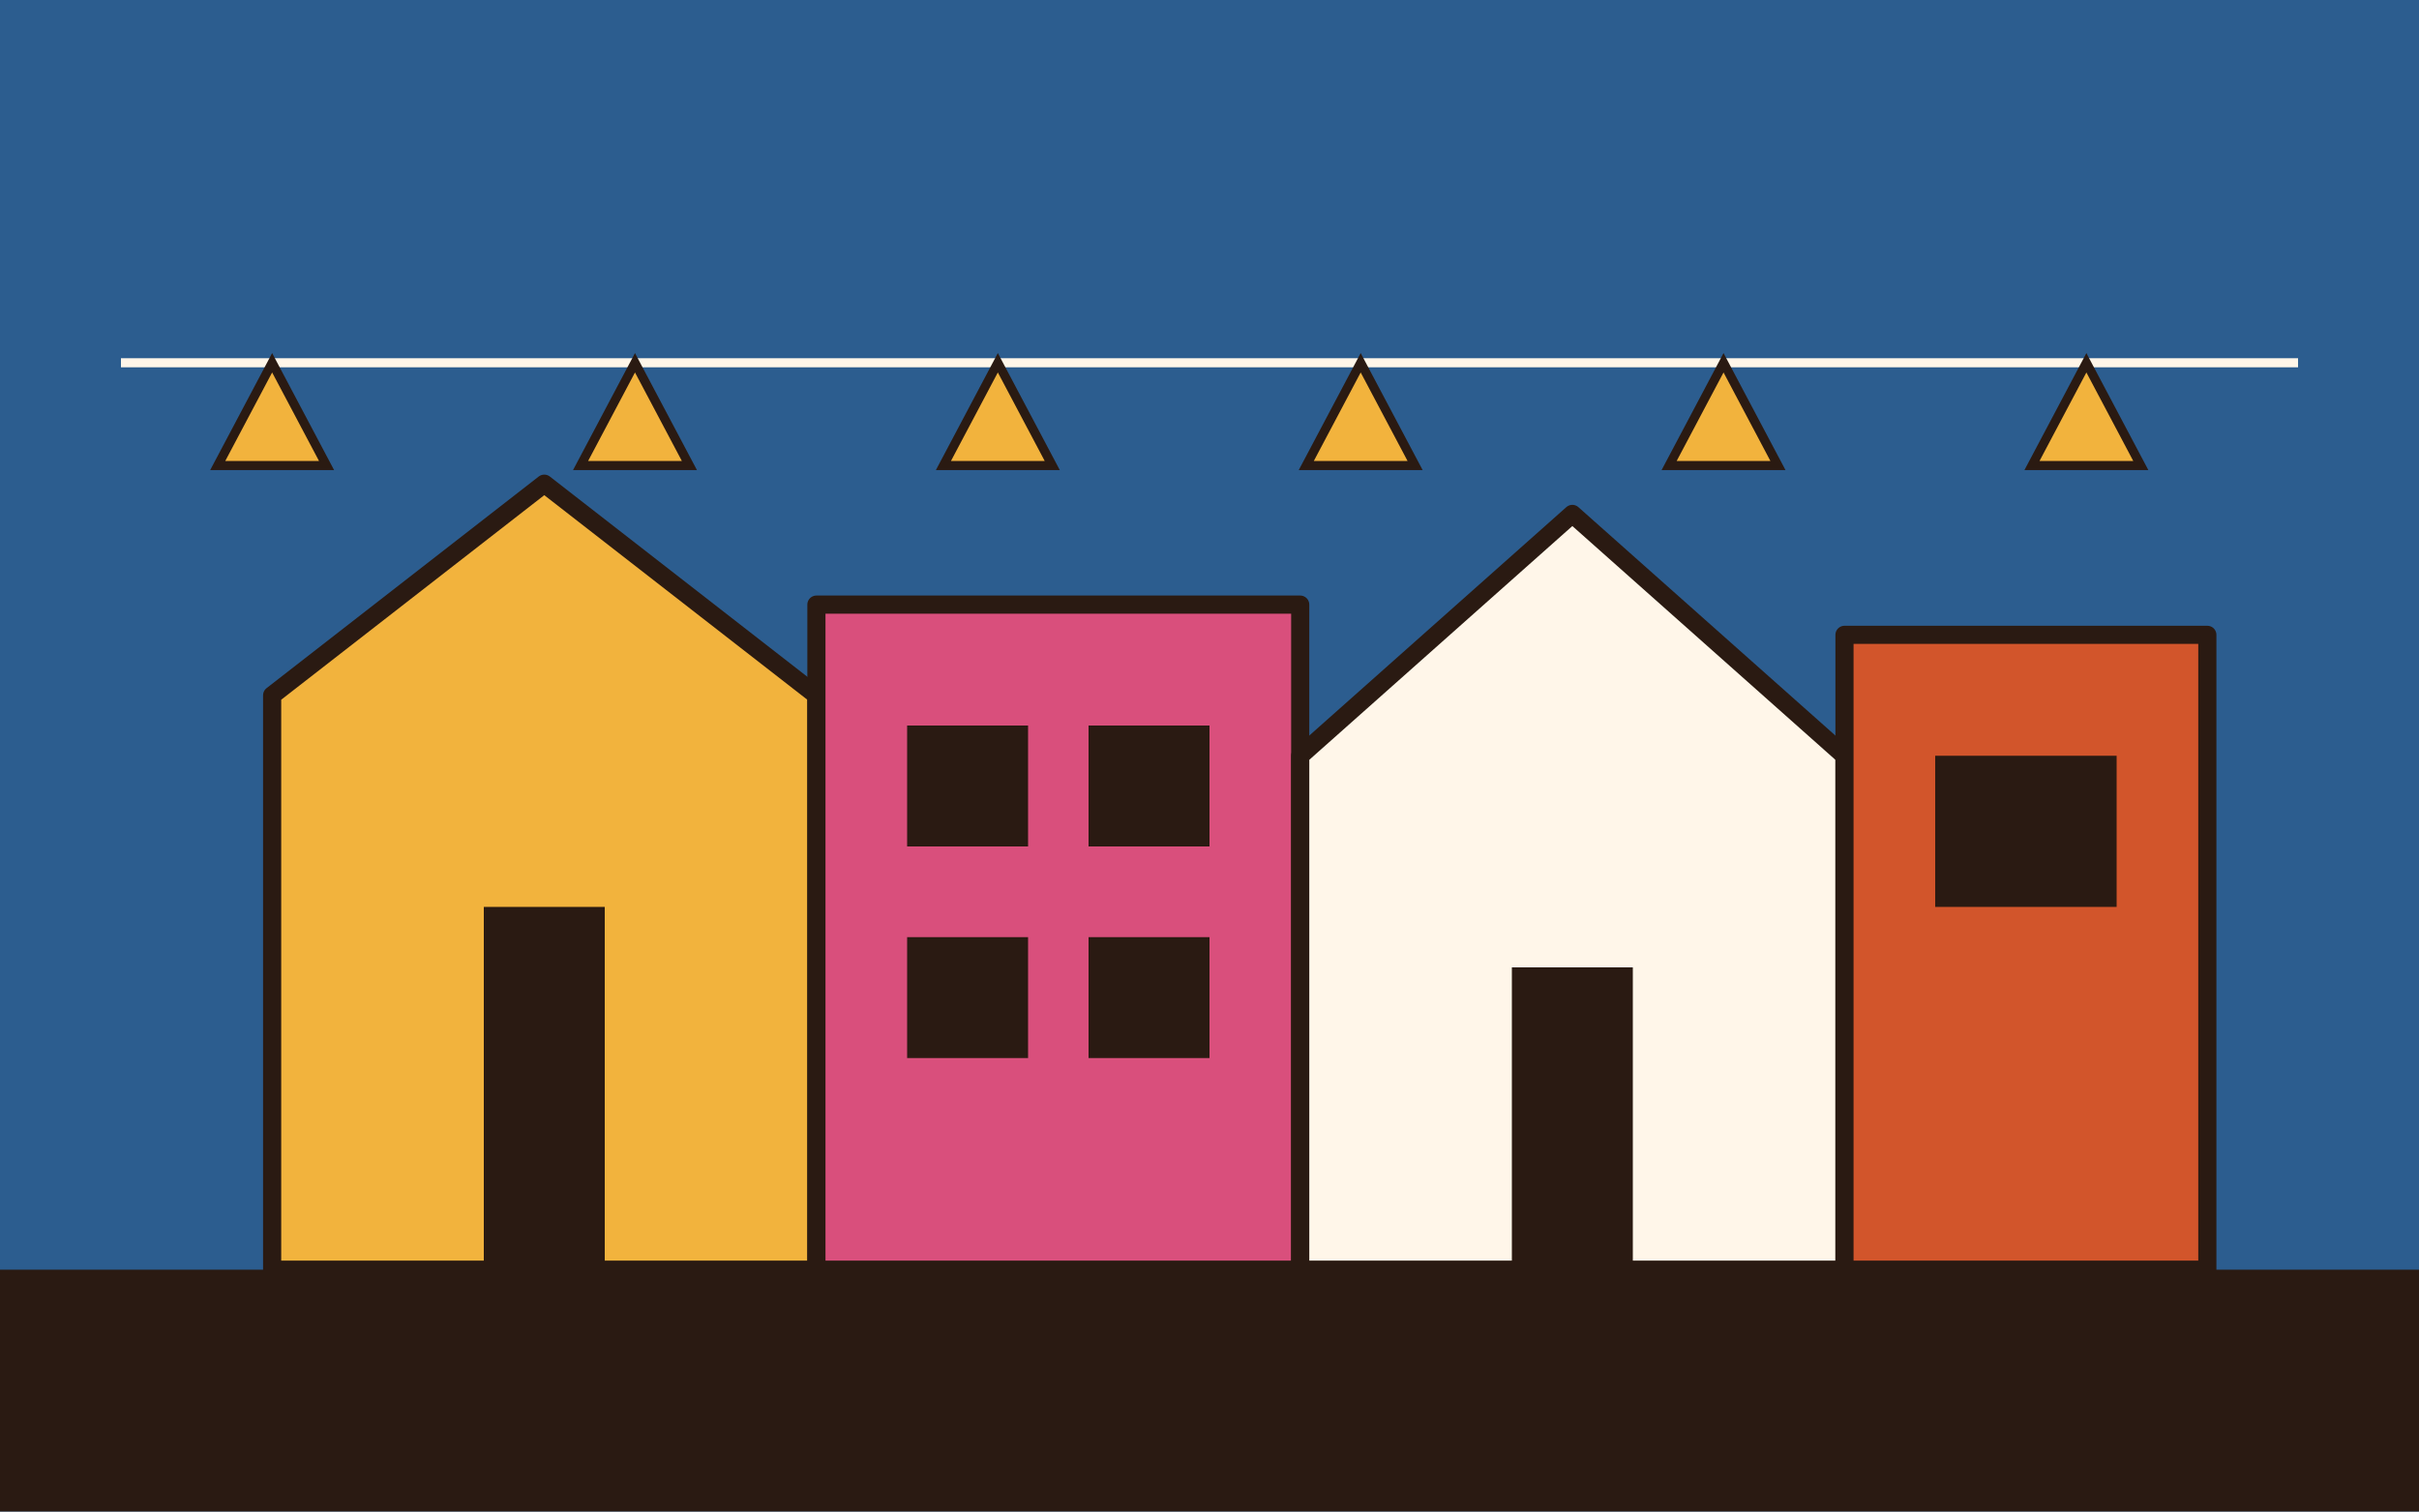
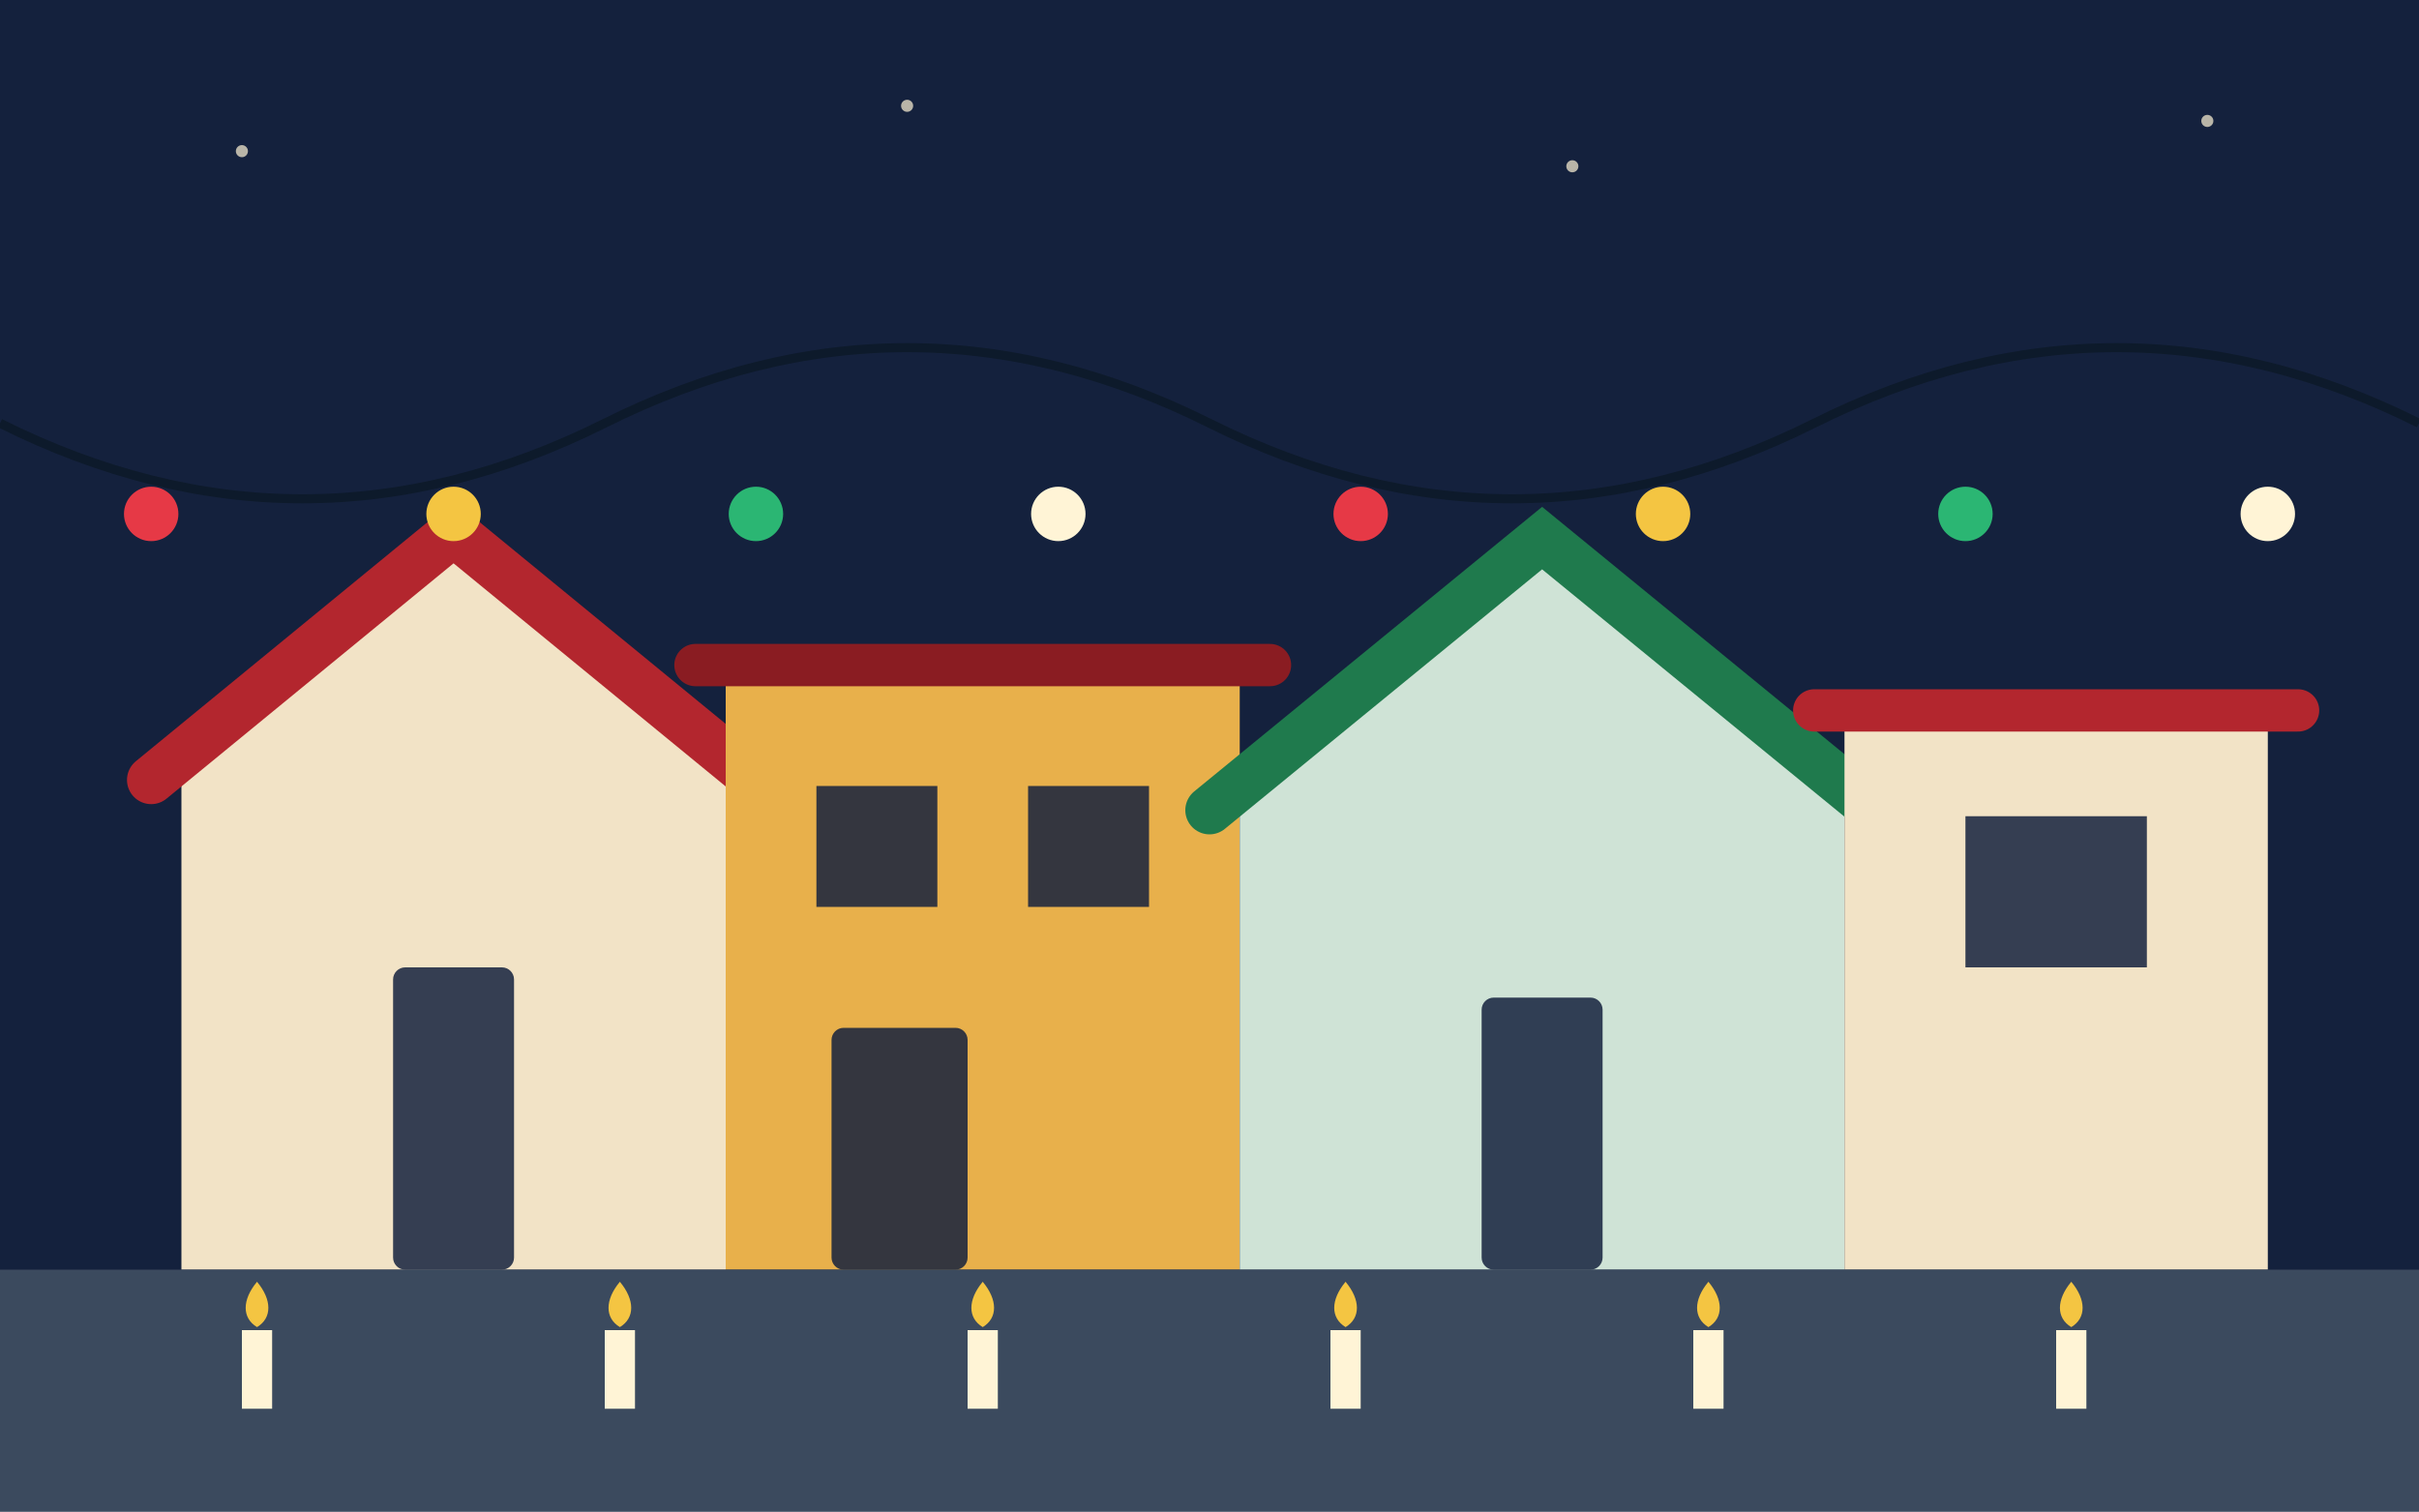
<svg xmlns="http://www.w3.org/2000/svg" viewBox="0 0 800 500">
-   <rect width="800" height="500" fill="#2c5d8f" />
-   <path d="M0 420h800v80H0z" fill="#2a1a12" />
-   <g stroke="#2a1a12" stroke-width="6" stroke-linejoin="round">
-     <path d="M90 420V230l90-70 90 70v190z" fill="#f2b33d" />
-     <path d="M270 420V200h160v220z" fill="#d94f7c" />
-     <path d="M430 420V250l90-80 90 80v170z" fill="#fff6e9" />
-     <path d="M610 420V210h120v210z" fill="#d2552b" />
+   <rect width="800" height="500" fill="#14213d" />
+   <g fill="#fff4d6" opacity=".7">
+     <circle cx="80" cy="50" r="2" />
+     <circle cx="300" cy="35" r="2" />
+     <circle cx="520" cy="55" r="2" />
+     <circle cx="730" cy="40" r="2" />
  </g>
-   <g fill="#2a1a12">
-     <rect x="160" y="300" width="40" height="120" />
-     <rect x="300" y="240" width="40" height="40" />
-     <rect x="360" y="240" width="40" height="40" />
-     <rect x="300" y="310" width="40" height="40" />
-     <rect x="360" y="310" width="40" height="40" />
-     <rect x="500" y="320" width="40" height="100" />
-     <rect x="640" y="250" width="60" height="50" />
+   <path d="M60 420V250l90-70 90 70v170z" fill="#f2e3c6" />
+   <path d="M50 258l100-82 100 82" fill="none" stroke="#b3262e" stroke-width="16" stroke-linecap="round" />
+   <path d="M240 420V215h170v205z" fill="#e8b04b" />
+   <path d="M230 220h190" stroke="#8a1c22" stroke-width="14" stroke-linecap="round" />
+   <path d="M410 420V260l100-80 100 80v160z" fill="#cfe3d6" />
+   <path d="M400 268l110-90 110 90" fill="none" stroke="#1f7a4d" stroke-width="16" stroke-linecap="round" />
+   <path d="M610 420V230h140v190z" fill="#f2e3c6" />
+   <path d="M600 235h160" stroke="#b3262e" stroke-width="14" stroke-linecap="round" />
+   <g fill="#14213d" opacity=".85">
+     <rect x="130" y="320" width="40" height="100" rx="4" />
+     <rect x="270" y="260" width="40" height="40" />
+     <rect x="340" y="260" width="40" height="40" />
+     <rect x="275" y="340" width="45" height="80" rx="4" />
+     <rect x="490" y="330" width="40" height="90" rx="4" />
+     <rect x="650" y="270" width="60" height="50" />
  </g>
-   <path d="M40 120h720" stroke="#fff6e9" stroke-width="3" />
-   <g fill="#f2b33d" stroke="#2a1a12" stroke-width="3">
-     <path d="M90 120l18 34h-36z" />
-     <path d="M210 120l18 34h-36z" />
-     <path d="M330 120l18 34h-36z" />
-     <path d="M450 120l18 34h-36z" />
-     <path d="M570 120l18 34h-36z" />
-     <path d="M690 120l18 34h-36z" />
+   <path d="M0 140 Q100 190 200 140 T400 140 T600 140 T800 140" fill="none" stroke="#0d1a2b" stroke-width="3" />
+   <g>
+     <circle cx="50" cy="170" r="9" fill="#e63946" />
+     <circle cx="150" cy="170" r="9" fill="#f4c542" />
+     <circle cx="250" cy="170" r="9" fill="#2bb673" />
+     <circle cx="350" cy="170" r="9" fill="#fff4d6" />
+     <circle cx="450" cy="170" r="9" fill="#e63946" />
+     <circle cx="550" cy="170" r="9" fill="#f4c542" />
+     <circle cx="650" cy="170" r="9" fill="#2bb673" />
+     <circle cx="750" cy="170" r="9" fill="#fff4d6" />
+   </g>
+   <rect y="420" width="800" height="80" fill="#3b4a5e" />
+   <g>
+     <rect x="80" y="440" width="10" height="26" fill="#fff4d6" />
+     <path d="M85 424c5 6 5 12 0 15c-5-3-5-9 0-15z" fill="#f4c542" />
+     <rect x="200" y="440" width="10" height="26" fill="#fff4d6" />
+     <path d="M205 424c5 6 5 12 0 15c-5-3-5-9 0-15z" fill="#f4c542" />
+     <rect x="320" y="440" width="10" height="26" fill="#fff4d6" />
+     <path d="M325 424c5 6 5 12 0 15c-5-3-5-9 0-15z" fill="#f4c542" />
+     <rect x="440" y="440" width="10" height="26" fill="#fff4d6" />
+     <path d="M445 424c5 6 5 12 0 15c-5-3-5-9 0-15z" fill="#f4c542" />
+     <rect x="560" y="440" width="10" height="26" fill="#fff4d6" />
+     <path d="M565 424c5 6 5 12 0 15c-5-3-5-9 0-15z" fill="#f4c542" />
+     <rect x="680" y="440" width="10" height="26" fill="#fff4d6" />
+     <path d="M685 424c5 6 5 12 0 15c-5-3-5-9 0-15z" fill="#f4c542" />
  </g>
</svg>
